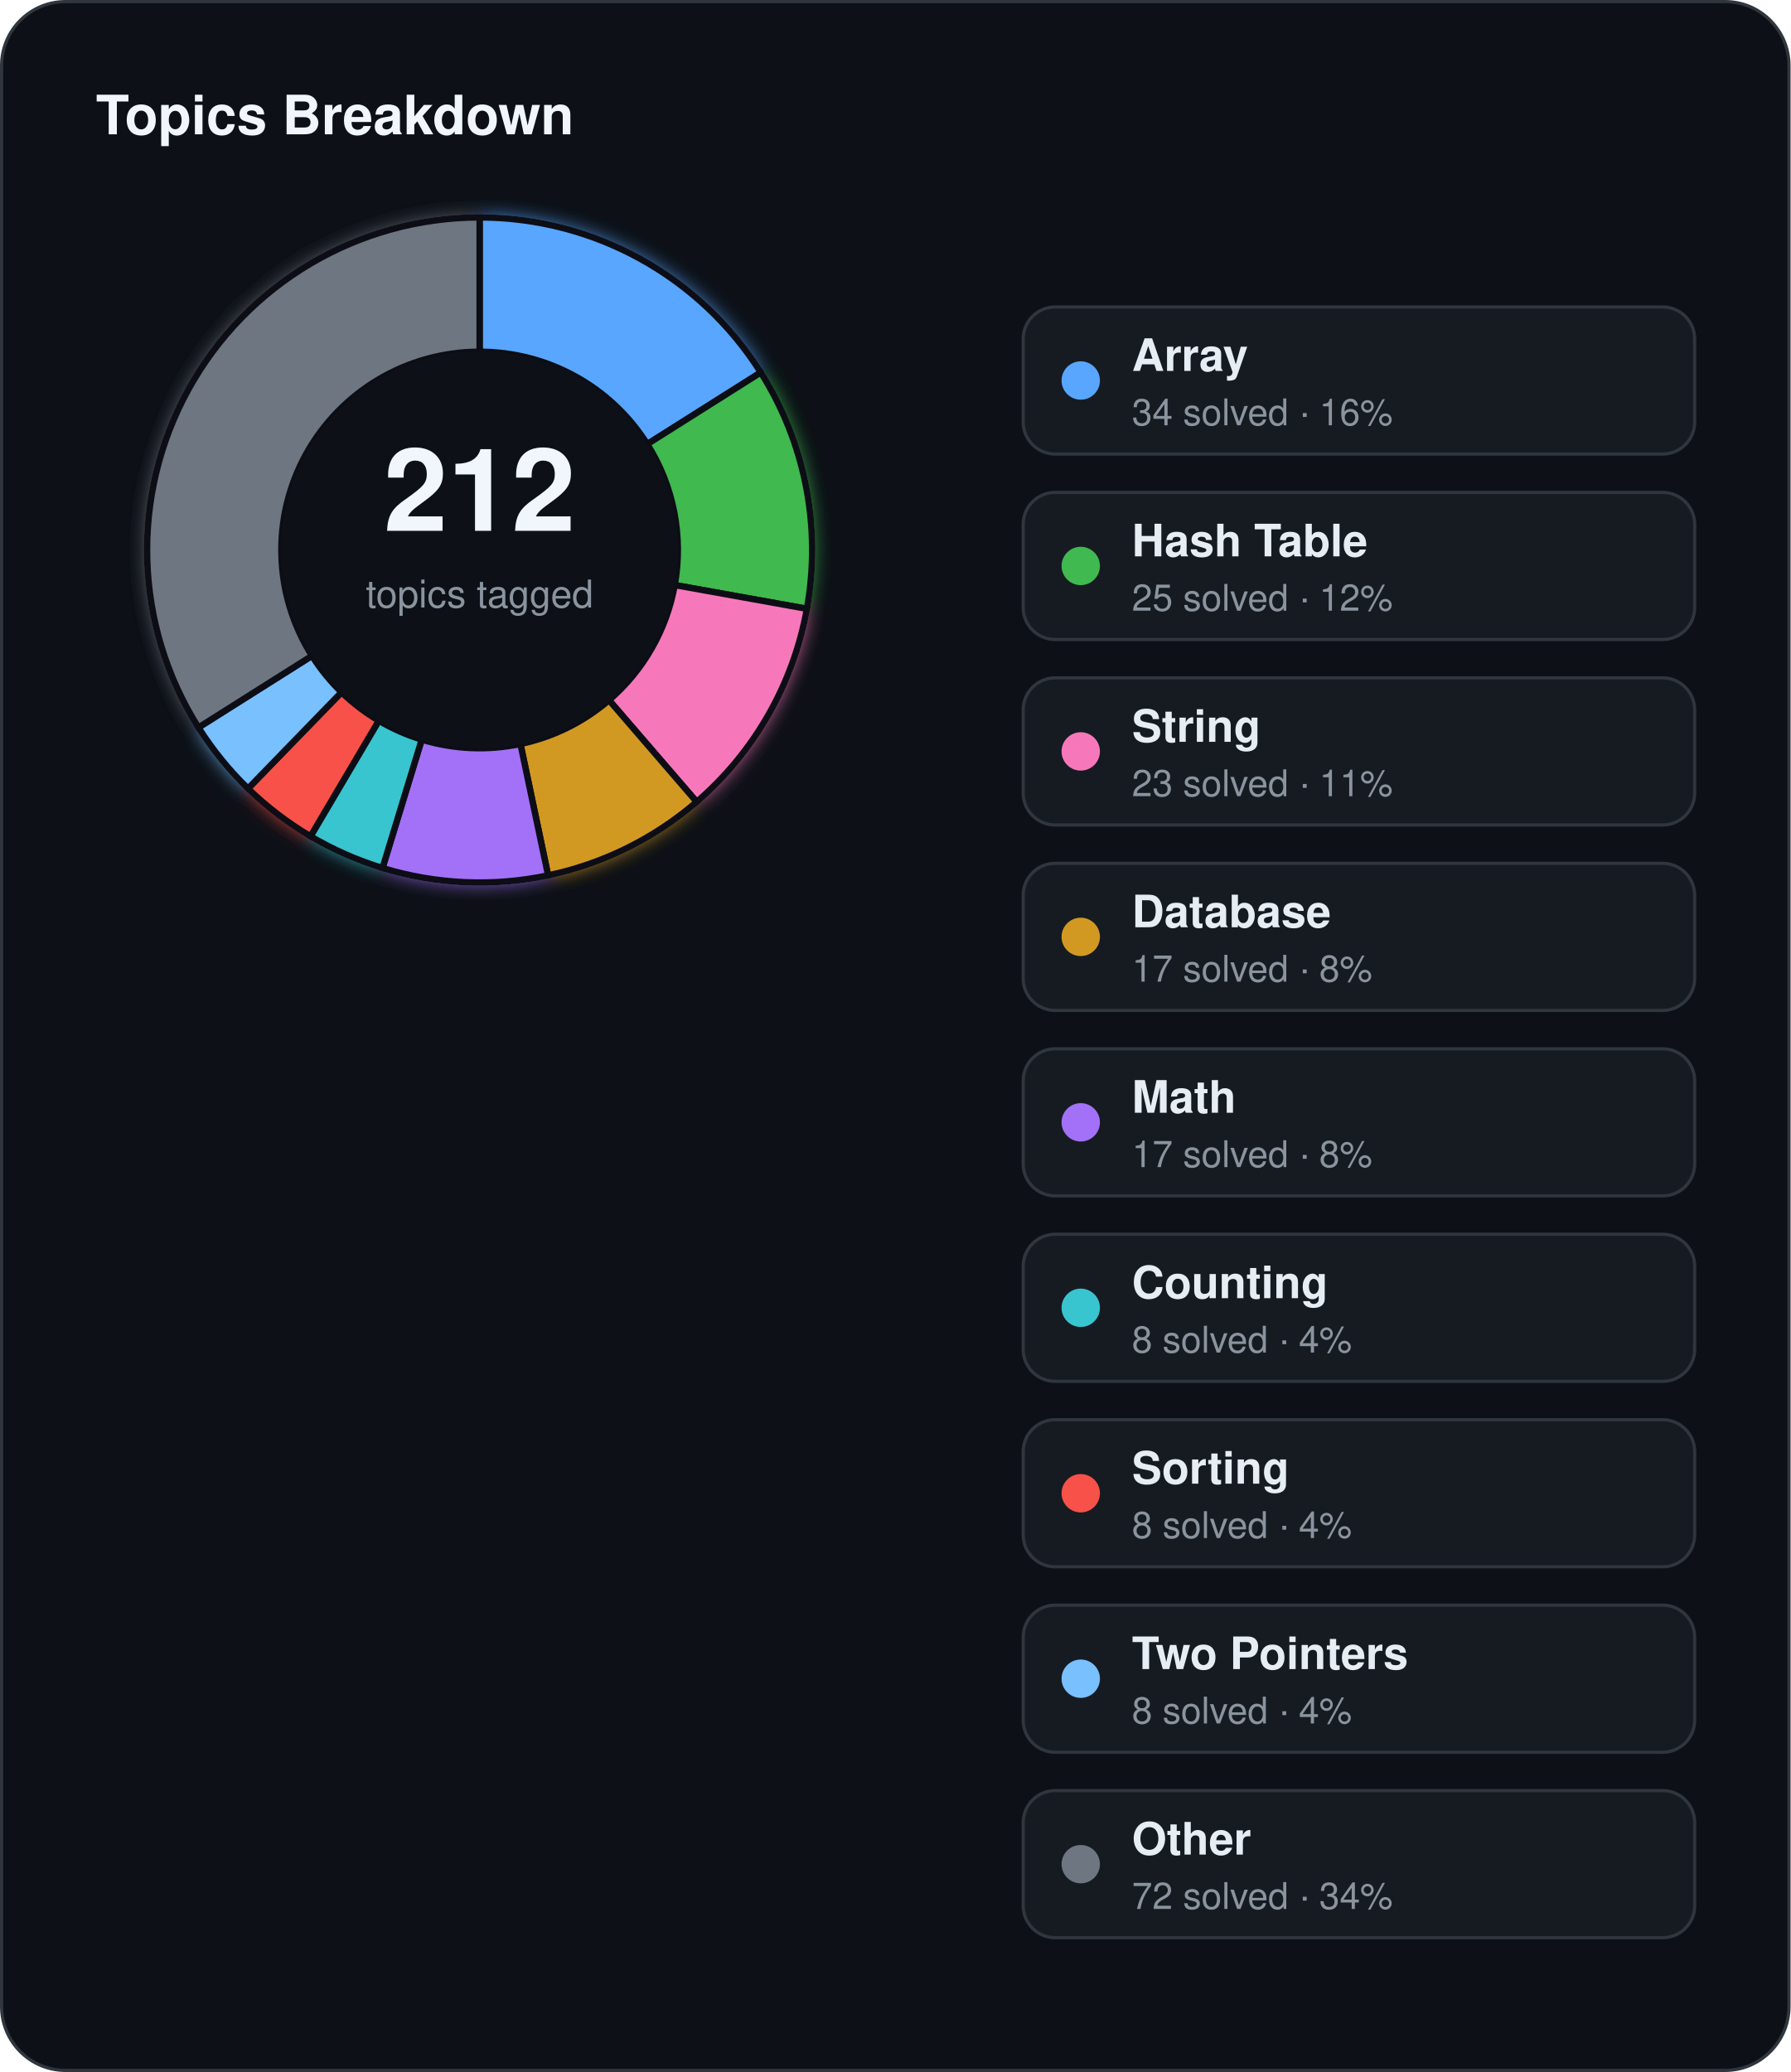
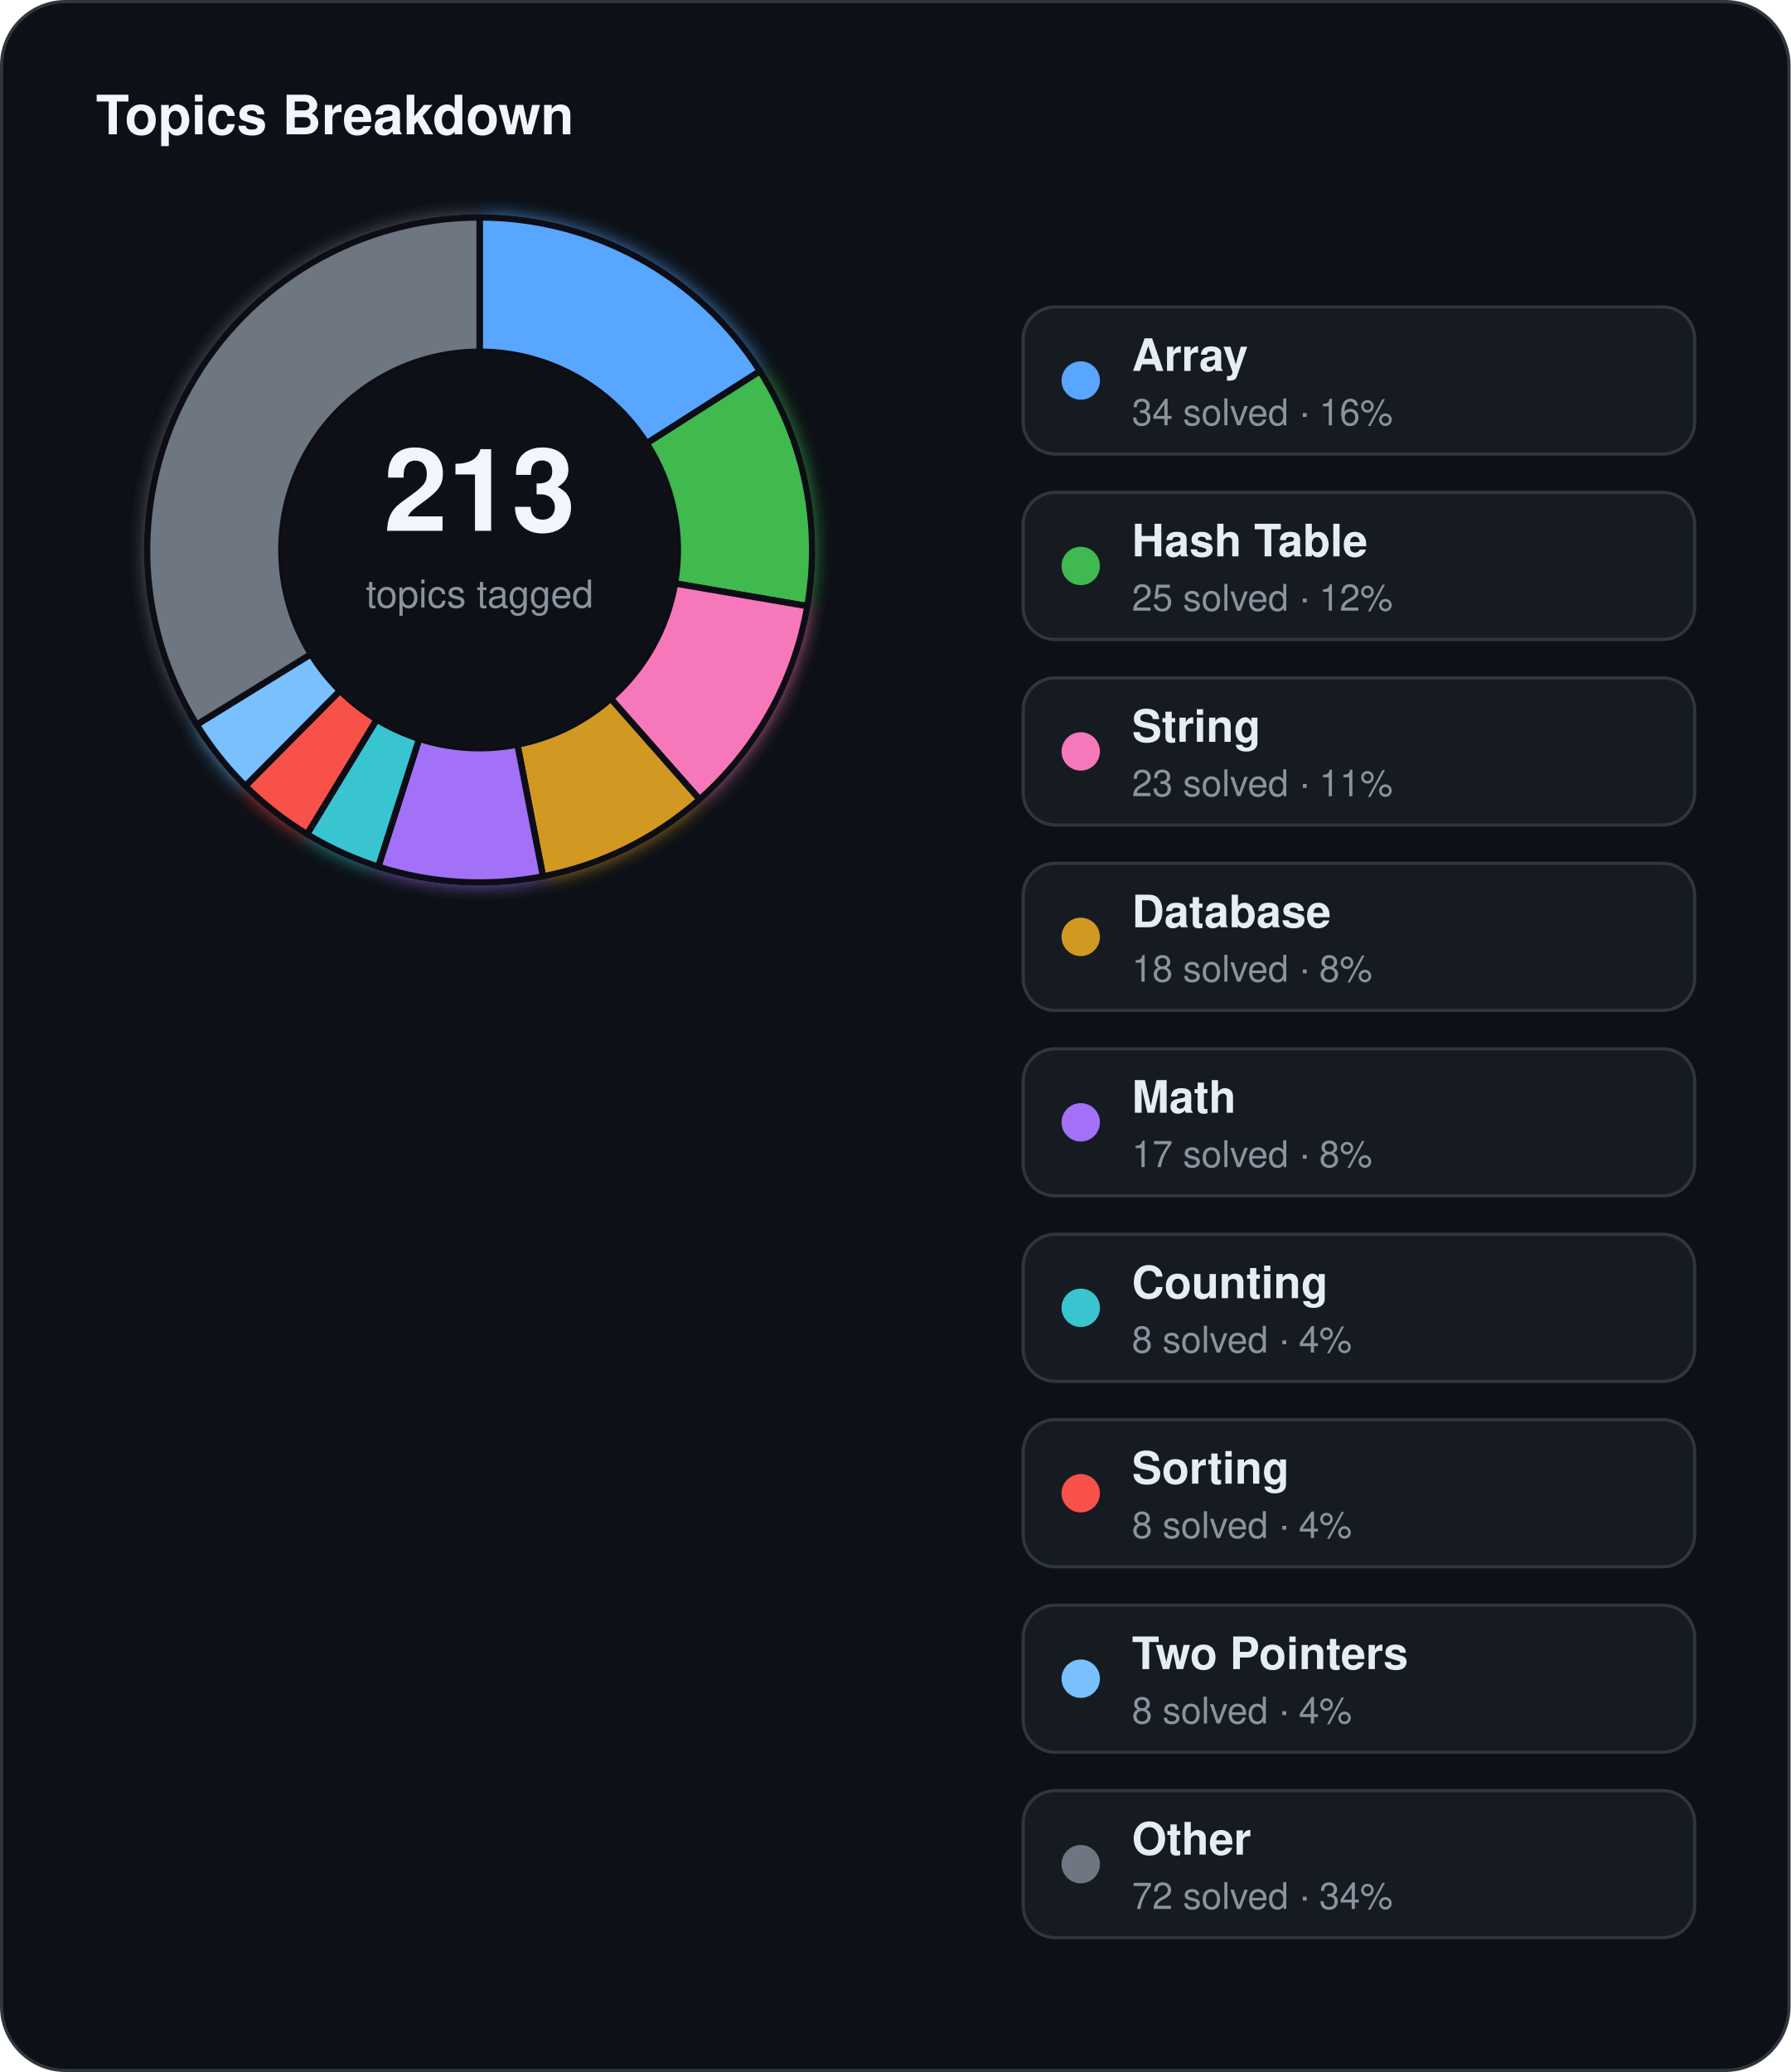
<svg xmlns="http://www.w3.org/2000/svg" width="560" height="648" viewBox="0 0 560 648">
  <defs>
    <filter id="topics-glow" x="-60%" y="-60%" width="220%" height="220%">
      <feGaussianBlur stdDeviation="3" result="blur" />
      <feMerge>
        <feMergeNode in="blur" />
        <feMergeNode in="SourceGraphic" />
      </feMerge>
    </filter>
  </defs>
  <rect x="0.5" y="0.5" width="559" height="647" rx="20" fill="#0d1117" stroke="#30363d" stroke-width="1" />
  <text x="30" y="42" fill="#f0f6fc" font-family="Segoe UI, Helvetica, Arial, sans-serif" font-size="17" font-weight="700">Topics Breakdown</text>
  <g filter="url(#topics-glow)">
-     <path d="M 150.00,68.00 A 104,104 0 0 1 237.94,116.48 L 202.43,138.90 A 62,62 0 0 0 150.00,110.00 Z" fill="#58a6ff" stroke="#0d1117" stroke-width="2" />
-     <path d="M 237.94,116.48 A 104,104 0 0 1 252.36,190.40 L 211.02,182.97 A 62,62 0 0 0 202.43,138.90 Z" fill="#3fb950" stroke="#0d1117" stroke-width="2" />
-     <path d="M 252.36,190.40 A 104,104 0 0 1 217.89,250.78 L 190.47,218.97 A 62,62 0 0 0 211.02,182.97 Z" fill="#f778ba" stroke="#0d1117" stroke-width="2" />
-     <path d="M 217.89,250.78 A 104,104 0 0 1 171.42,273.77 L 162.77,232.67 A 62,62 0 0 0 190.47,218.97 Z" fill="#d29922" stroke="#0d1117" stroke-width="2" />
-     <path d="M 171.42,273.77 A 104,104 0 0 1 119.63,271.47 L 131.89,231.30 A 62,62 0 0 0 162.77,232.67 Z" fill="#a371f7" stroke="#0d1117" stroke-width="2" />
-     <path d="M 119.63,271.47 A 104,104 0 0 1 97.11,261.55 L 118.47,225.38 A 62,62 0 0 0 131.89,231.30 Z" fill="#39c5cf" stroke="#0d1117" stroke-width="2" />
-     <path d="M 97.11,261.55 A 104,104 0 0 1 77.56,246.62 L 106.81,216.49 A 62,62 0 0 0 118.47,225.38 Z" fill="#f85149" stroke="#0d1117" stroke-width="2" />
-     <path d="M 77.56,246.62 A 104,104 0 0 1 62.06,227.52 L 97.57,205.10 A 62,62 0 0 0 106.81,216.49 Z" fill="#79c0ff" stroke="#0d1117" stroke-width="2" />
-     <path d="M 62.06,227.52 A 104,104 0 0 1 150.00,68.00 L 150.00,110.00 A 62,62 0 0 0 97.57,205.10 Z" fill="#6e7681" stroke="#0d1117" stroke-width="2" />
+     <path d="M 150.00,68.00 A 104,104 0 0 1 237.68,116.07 L 202.27,138.66 A 62,62 0 0 0 150.00,110.00 Z" fill="#58a6ff" stroke="#0d1117" stroke-width="2" />
+     <path d="M 237.68,116.07 A 104,104 0 0 1 252.51,189.56 L 211.11,182.47 A 62,62 0 0 0 202.27,138.66 Z" fill="#3fb950" stroke="#0d1117" stroke-width="2" />
+     <path d="M 252.51,189.56 A 104,104 0 0 1 218.79,250.00 L 191.01,218.50 A 62,62 0 0 0 211.11,182.47 Z" fill="#f778ba" stroke="#0d1117" stroke-width="2" />
+     <path d="M 218.79,250.00 A 104,104 0 0 1 169.82,274.09 L 161.82,232.86 A 62,62 0 0 0 191.01,218.50 Z" fill="#d29922" stroke="#0d1117" stroke-width="2" />
+     <path d="M 169.82,274.09 A 104,104 0 0 1 118.30,271.05 L 131.10,231.05 A 62,62 0 0 0 161.82,232.86 Z" fill="#a371f7" stroke="#0d1117" stroke-width="2" />
+     <path d="M 118.30,271.05 A 104,104 0 0 1 96.02,260.89 L 117.82,224.99 A 62,62 0 0 0 131.10,231.05 Z" fill="#39c5cf" stroke="#0d1117" stroke-width="2" />
+     <path d="M 96.02,260.89 A 104,104 0 0 1 76.73,245.81 L 106.32,216.00 A 62,62 0 0 0 117.82,224.99 Z" fill="#f85149" stroke="#0d1117" stroke-width="2" />
+     <path d="M 76.73,245.81 A 104,104 0 0 1 61.51,226.63 L 97.24,204.57 A 62,62 0 0 0 106.32,216.00 Z" fill="#79c0ff" stroke="#0d1117" stroke-width="2" />
+     <path d="M 61.51,226.63 A 104,104 0 0 1 150.00,68.00 L 150.00,110.00 A 62,62 0 0 0 97.24,204.57 Z" fill="#6e7681" stroke="#0d1117" stroke-width="2" />
  </g>
  <circle cx="150" cy="172" r="62" fill="#0d1117" />
-   <text x="150" y="166" text-anchor="middle" fill="#f0f6fc" font-family="Segoe UI, Helvetica, Arial, sans-serif" font-size="36" font-weight="700">212</text>
+   <text x="150" y="166" text-anchor="middle" fill="#f0f6fc" font-family="Segoe UI, Helvetica, Arial, sans-serif" font-size="36" font-weight="700">213</text>
  <text x="150" y="190" text-anchor="middle" fill="#8b949e" font-family="Segoe UI, Helvetica, Arial, sans-serif" font-size="12">topics tagged</text>
  <rect x="320" y="96" width="210" height="46" rx="10" fill="#161b22" stroke="#30363d" stroke-width="1" />
  <circle cx="338" cy="119" r="6" fill="#58a6ff" />
  <text x="354" y="116" fill="#e6edf3" font-family="Segoe UI, Helvetica, Arial, sans-serif" font-size="14" font-weight="600">Array</text>
  <text x="354" y="133" fill="#8b949e" font-family="Segoe UI, Helvetica, Arial, sans-serif" font-size="11.5">34 solved · 16%</text>
  <rect x="320" y="154" width="210" height="46" rx="10" fill="#161b22" stroke="#30363d" stroke-width="1" />
  <circle cx="338" cy="177" r="6" fill="#3fb950" />
  <text x="354" y="174" fill="#e6edf3" font-family="Segoe UI, Helvetica, Arial, sans-serif" font-size="14" font-weight="600">Hash Table</text>
  <text x="354" y="191" fill="#8b949e" font-family="Segoe UI, Helvetica, Arial, sans-serif" font-size="11.5">25 solved · 12%</text>
  <rect x="320" y="212" width="210" height="46" rx="10" fill="#161b22" stroke="#30363d" stroke-width="1" />
  <circle cx="338" cy="235" r="6" fill="#f778ba" />
  <text x="354" y="232" fill="#e6edf3" font-family="Segoe UI, Helvetica, Arial, sans-serif" font-size="14" font-weight="600">String</text>
  <text x="354" y="249" fill="#8b949e" font-family="Segoe UI, Helvetica, Arial, sans-serif" font-size="11.5">23 solved · 11%</text>
  <rect x="320" y="270" width="210" height="46" rx="10" fill="#161b22" stroke="#30363d" stroke-width="1" />
  <circle cx="338" cy="293" r="6" fill="#d29922" />
  <text x="354" y="290" fill="#e6edf3" font-family="Segoe UI, Helvetica, Arial, sans-serif" font-size="14" font-weight="600">Database</text>
-   <text x="354" y="307" fill="#8b949e" font-family="Segoe UI, Helvetica, Arial, sans-serif" font-size="11.5">17 solved · 8%</text>
+   <text x="354" y="307" fill="#8b949e" font-family="Segoe UI, Helvetica, Arial, sans-serif" font-size="11.5">18 solved · 8%</text>
  <rect x="320" y="328" width="210" height="46" rx="10" fill="#161b22" stroke="#30363d" stroke-width="1" />
  <circle cx="338" cy="351" r="6" fill="#a371f7" />
  <text x="354" y="348" fill="#e6edf3" font-family="Segoe UI, Helvetica, Arial, sans-serif" font-size="14" font-weight="600">Math</text>
  <text x="354" y="365" fill="#8b949e" font-family="Segoe UI, Helvetica, Arial, sans-serif" font-size="11.5">17 solved · 8%</text>
  <rect x="320" y="386" width="210" height="46" rx="10" fill="#161b22" stroke="#30363d" stroke-width="1" />
  <circle cx="338" cy="409" r="6" fill="#39c5cf" />
  <text x="354" y="406" fill="#e6edf3" font-family="Segoe UI, Helvetica, Arial, sans-serif" font-size="14" font-weight="600">Counting</text>
  <text x="354" y="423" fill="#8b949e" font-family="Segoe UI, Helvetica, Arial, sans-serif" font-size="11.5">8 solved · 4%</text>
  <rect x="320" y="444" width="210" height="46" rx="10" fill="#161b22" stroke="#30363d" stroke-width="1" />
  <circle cx="338" cy="467" r="6" fill="#f85149" />
  <text x="354" y="464" fill="#e6edf3" font-family="Segoe UI, Helvetica, Arial, sans-serif" font-size="14" font-weight="600">Sorting</text>
  <text x="354" y="481" fill="#8b949e" font-family="Segoe UI, Helvetica, Arial, sans-serif" font-size="11.5">8 solved · 4%</text>
  <rect x="320" y="502" width="210" height="46" rx="10" fill="#161b22" stroke="#30363d" stroke-width="1" />
  <circle cx="338" cy="525" r="6" fill="#79c0ff" />
  <text x="354" y="522" fill="#e6edf3" font-family="Segoe UI, Helvetica, Arial, sans-serif" font-size="14" font-weight="600">Two Pointers</text>
  <text x="354" y="539" fill="#8b949e" font-family="Segoe UI, Helvetica, Arial, sans-serif" font-size="11.5">8 solved · 4%</text>
  <rect x="320" y="560" width="210" height="46" rx="10" fill="#161b22" stroke="#30363d" stroke-width="1" />
  <circle cx="338" cy="583" r="6" fill="#6e7681" />
  <text x="354" y="580" fill="#e6edf3" font-family="Segoe UI, Helvetica, Arial, sans-serif" font-size="14" font-weight="600">Other</text>
  <text x="354" y="597" fill="#8b949e" font-family="Segoe UI, Helvetica, Arial, sans-serif" font-size="11.5">72 solved · 34%</text>
</svg>
